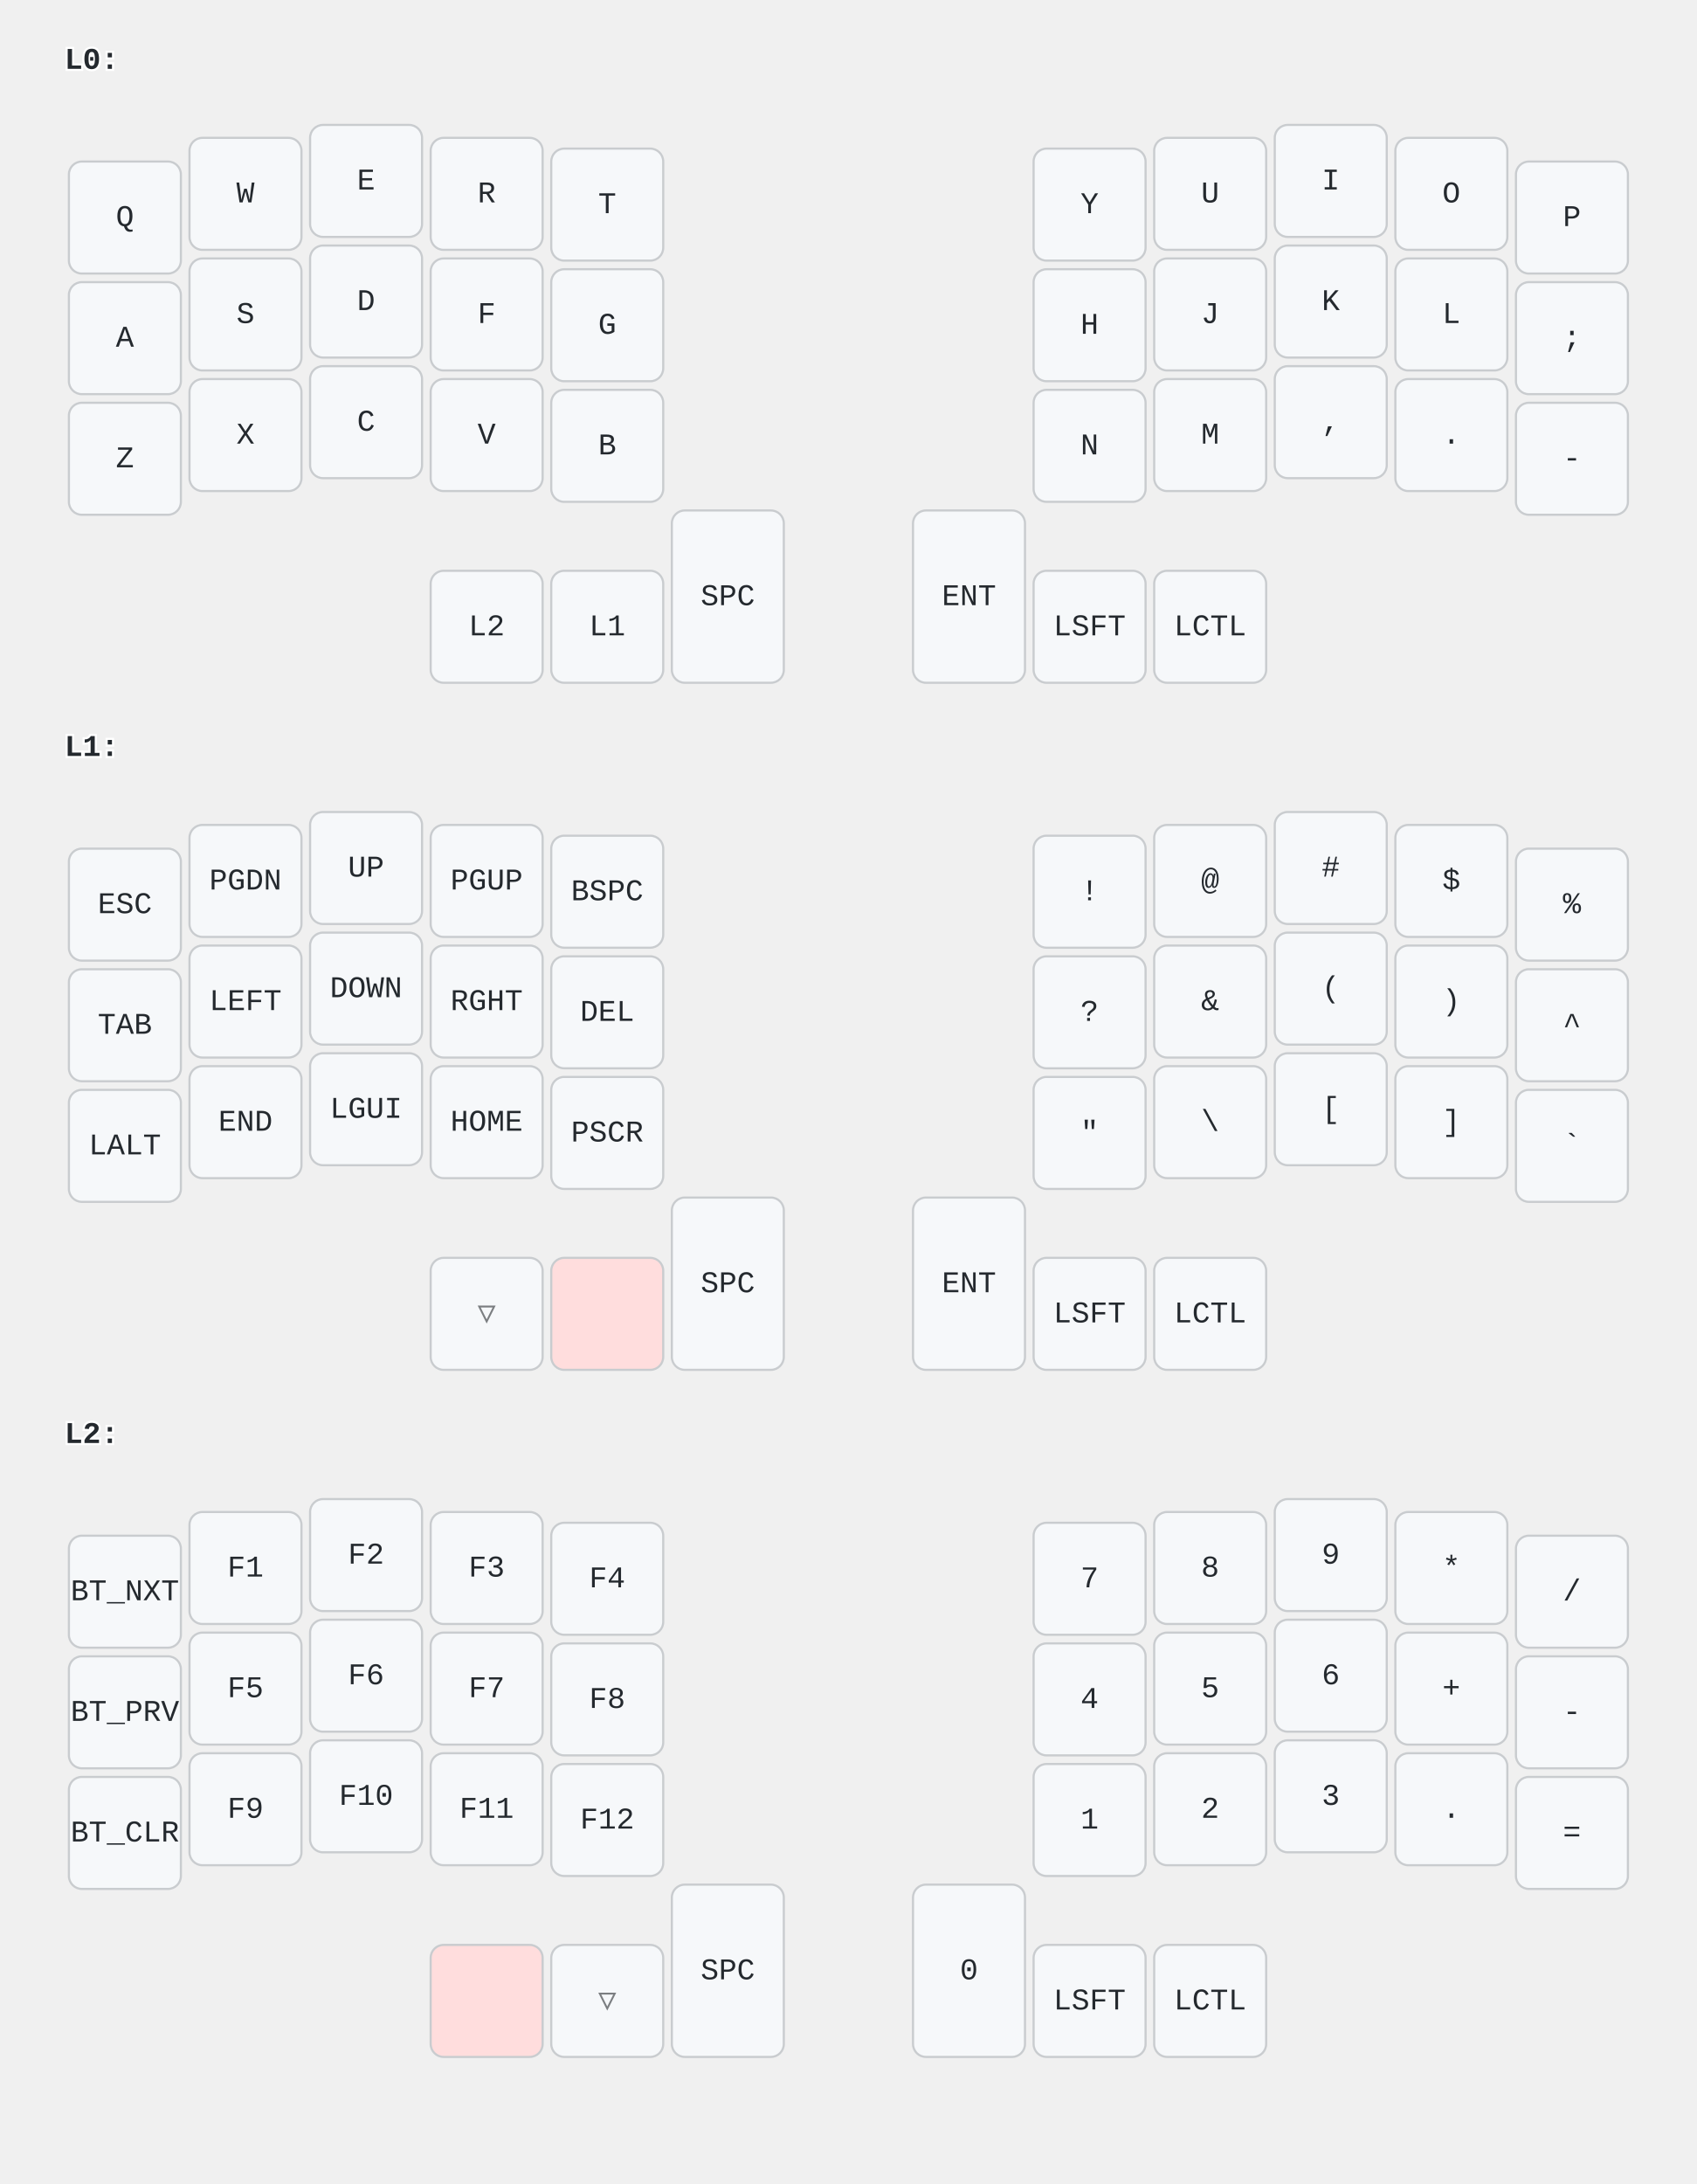
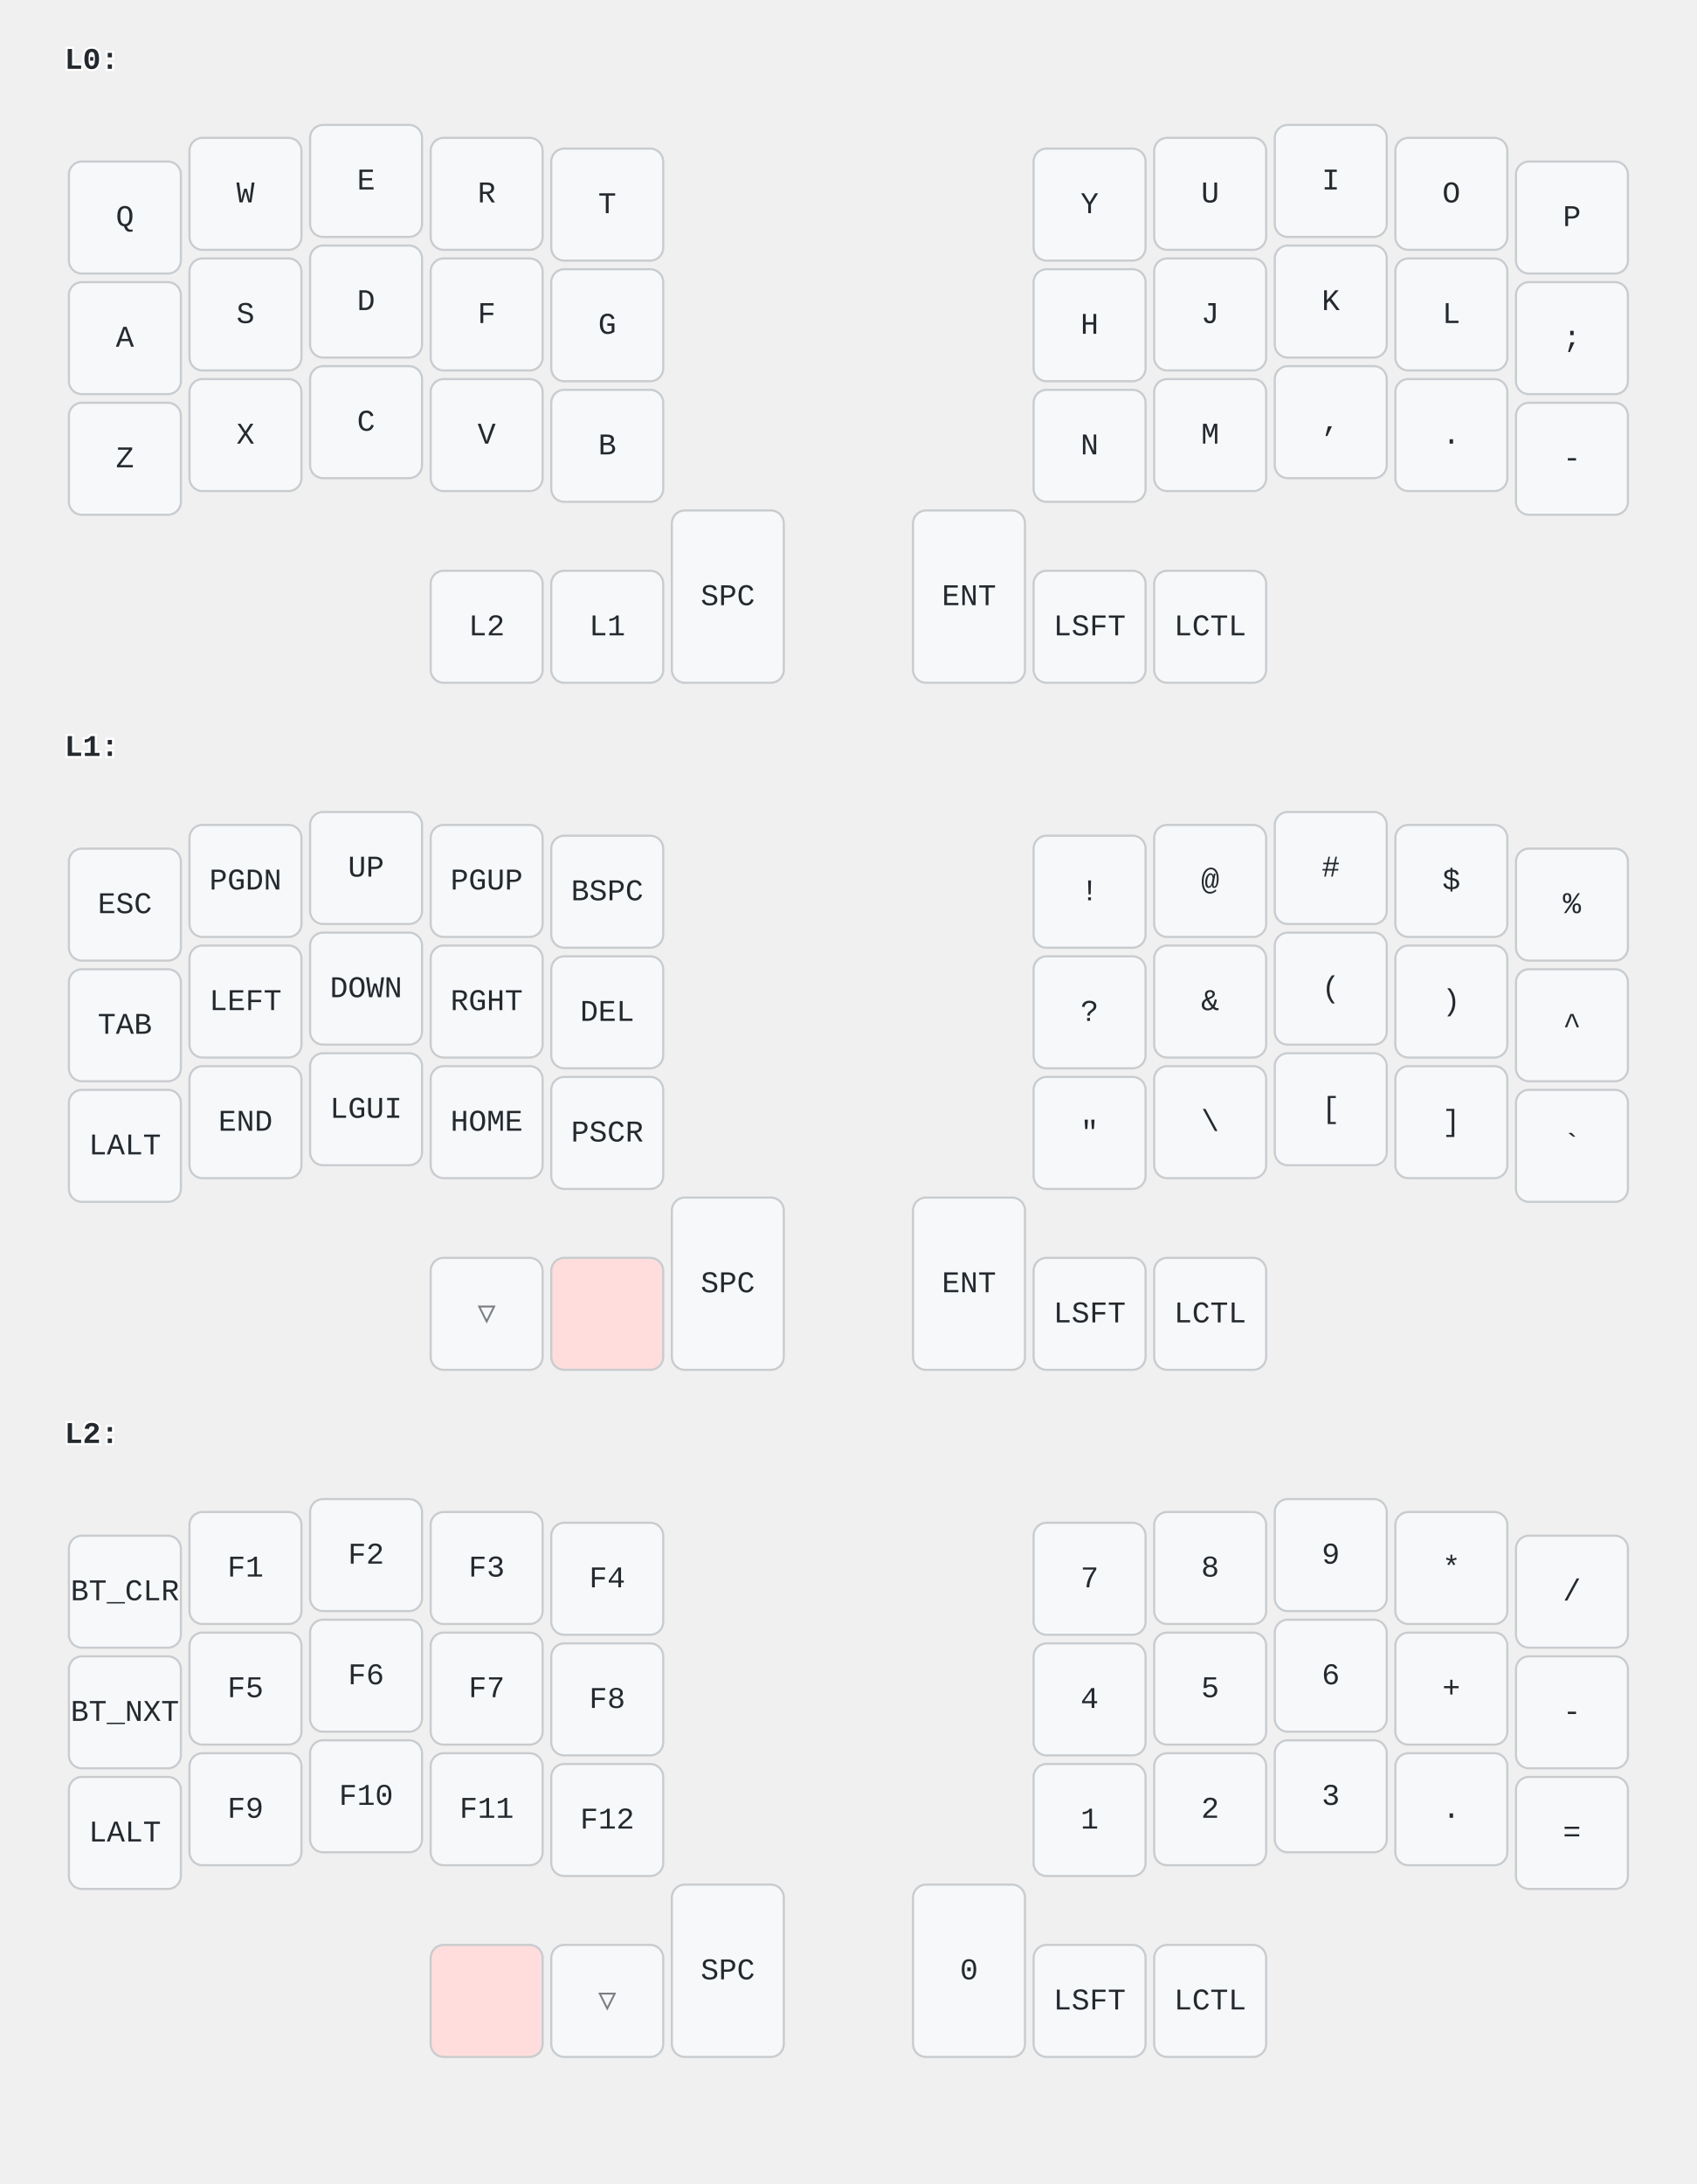
<svg xmlns="http://www.w3.org/2000/svg" width="788" height="1014" viewBox="0 0 788 1014" class="keymap">
  <style>/* inherit to force styles through use tags */
svg path {
    fill: inherit;
}

/* font and background color specifications */
svg.keymap {
    font-family: SFMono-Regular,Consolas,Liberation Mono,Menlo,monospace;
    font-size: 14px;
    font-kerning: normal;
    text-rendering: optimizeLegibility;
    fill: #24292e;
}

/* default key styling */
rect.key {
    fill: #f6f8fa;
}

rect.key, rect.combo {
    stroke: #c9cccf;
    stroke-width: 1;
}

/* default key side styling, only used is draw_key_sides is set */
rect.side {
    filter: brightness(90%);
}

/* color accent for combo boxes */
rect.combo, rect.combo-separate {
    fill: #cdf;
}

/* color accent for held keys */
rect.held, rect.combo.held {
    fill: #fdd;
}

/* color accent for ghost (optional) keys */
rect.ghost, rect.combo.ghost {
    stroke-dasharray: 4, 4;
    stroke-width: 2;
}

text {
    text-anchor: middle;
    dominant-baseline: middle;
}

/* styling for layer labels */
text.label {
    font-weight: bold;
    text-anchor: start;
    stroke: white;
    stroke-width: 2;
    paint-order: stroke;
}

/* styling for combo tap, and key hold/shifted label text */
text.combo, text.hold, text.shifted {
    font-size: 11px;
}

text.hold {
    text-anchor: middle;
    dominant-baseline: auto;
}

text.shifted {
    text-anchor: middle;
    dominant-baseline: hanging;
}

/* styling for hold/shifted label text in combo box */
text.combo.hold, text.combo.shifted {
    font-size: 8px;
}

/* lighter symbol for transparent keys */
text.trans {
    fill: #7b7e81;
}

/* styling for combo dendrons */
path.combo {
    stroke-width: 1;
    stroke: gray;
    fill: none;
}

/* Start Tabler Icons Cleanup */
/* cannot use height/width with glyphs */
.icon-tabler &gt; path {
    fill: inherit;
    stroke: inherit;
    stroke-width: 2;
}
/* hide tabler's default box */
.icon-tabler &gt; path[stroke="none"][fill="none"] {
    visibility: hidden;
}
/* End Tabler Icons Cleanup */
</style>
  <g transform="translate(30, 0)" class="layer-L0">
    <text x="0" y="28" class="label">L0:</text>
    <g transform="translate(0, 56)">
      <g transform="translate(28, 45)" class="key keypos-0">
        <rect rx="6" ry="6" x="-26" y="-26" width="52" height="52" class="key" />
        <text x="0" y="0" class="key tap">Q</text>
      </g>
      <g transform="translate(84, 34)" class="key keypos-1">
        <rect rx="6" ry="6" x="-26" y="-26" width="52" height="52" class="key" />
        <text x="0" y="0" class="key tap">W</text>
      </g>
      <g transform="translate(140, 28)" class="key keypos-2">
        <rect rx="6" ry="6" x="-26" y="-26" width="52" height="52" class="key" />
        <text x="0" y="0" class="key tap">E</text>
      </g>
      <g transform="translate(196, 34)" class="key keypos-3">
        <rect rx="6" ry="6" x="-26" y="-26" width="52" height="52" class="key" />
        <text x="0" y="0" class="key tap">R</text>
      </g>
      <g transform="translate(252, 39)" class="key keypos-4">
        <rect rx="6" ry="6" x="-26" y="-26" width="52" height="52" class="key" />
        <text x="0" y="0" class="key tap">T</text>
      </g>
      <g transform="translate(476, 39)" class="key keypos-5">
        <rect rx="6" ry="6" x="-26" y="-26" width="52" height="52" class="key" />
        <text x="0" y="0" class="key tap">Y</text>
      </g>
      <g transform="translate(532, 34)" class="key keypos-6">
        <rect rx="6" ry="6" x="-26" y="-26" width="52" height="52" class="key" />
        <text x="0" y="0" class="key tap">U</text>
      </g>
      <g transform="translate(588, 28)" class="key keypos-7">
        <rect rx="6" ry="6" x="-26" y="-26" width="52" height="52" class="key" />
        <text x="0" y="0" class="key tap">I</text>
      </g>
      <g transform="translate(644, 34)" class="key keypos-8">
        <rect rx="6" ry="6" x="-26" y="-26" width="52" height="52" class="key" />
        <text x="0" y="0" class="key tap">O</text>
      </g>
      <g transform="translate(700, 45)" class="key keypos-9">
        <rect rx="6" ry="6" x="-26" y="-26" width="52" height="52" class="key" />
        <text x="0" y="0" class="key tap">P</text>
      </g>
      <g transform="translate(28, 101)" class="key keypos-10">
        <rect rx="6" ry="6" x="-26" y="-26" width="52" height="52" class="key" />
        <text x="0" y="0" class="key tap">A</text>
      </g>
      <g transform="translate(84, 90)" class="key keypos-11">
        <rect rx="6" ry="6" x="-26" y="-26" width="52" height="52" class="key" />
        <text x="0" y="0" class="key tap">S</text>
      </g>
      <g transform="translate(140, 84)" class="key keypos-12">
        <rect rx="6" ry="6" x="-26" y="-26" width="52" height="52" class="key" />
        <text x="0" y="0" class="key tap">D</text>
      </g>
      <g transform="translate(196, 90)" class="key keypos-13">
        <rect rx="6" ry="6" x="-26" y="-26" width="52" height="52" class="key" />
        <text x="0" y="0" class="key tap">F</text>
      </g>
      <g transform="translate(252, 95)" class="key keypos-14">
        <rect rx="6" ry="6" x="-26" y="-26" width="52" height="52" class="key" />
        <text x="0" y="0" class="key tap">G</text>
      </g>
      <g transform="translate(476, 95)" class="key keypos-15">
        <rect rx="6" ry="6" x="-26" y="-26" width="52" height="52" class="key" />
        <text x="0" y="0" class="key tap">H</text>
      </g>
      <g transform="translate(532, 90)" class="key keypos-16">
        <rect rx="6" ry="6" x="-26" y="-26" width="52" height="52" class="key" />
        <text x="0" y="0" class="key tap">J</text>
      </g>
      <g transform="translate(588, 84)" class="key keypos-17">
        <rect rx="6" ry="6" x="-26" y="-26" width="52" height="52" class="key" />
        <text x="0" y="0" class="key tap">K</text>
      </g>
      <g transform="translate(644, 90)" class="key keypos-18">
        <rect rx="6" ry="6" x="-26" y="-26" width="52" height="52" class="key" />
        <text x="0" y="0" class="key tap">L</text>
      </g>
      <g transform="translate(700, 101)" class="key keypos-19">
        <rect rx="6" ry="6" x="-26" y="-26" width="52" height="52" class="key" />
        <text x="0" y="0" class="key tap">;</text>
      </g>
      <g transform="translate(28, 157)" class="key keypos-20">
        <rect rx="6" ry="6" x="-26" y="-26" width="52" height="52" class="key" />
        <text x="0" y="0" class="key tap">Z</text>
      </g>
      <g transform="translate(84, 146)" class="key keypos-21">
        <rect rx="6" ry="6" x="-26" y="-26" width="52" height="52" class="key" />
        <text x="0" y="0" class="key tap">X</text>
      </g>
      <g transform="translate(140, 140)" class="key keypos-22">
        <rect rx="6" ry="6" x="-26" y="-26" width="52" height="52" class="key" />
        <text x="0" y="0" class="key tap">C</text>
      </g>
      <g transform="translate(196, 146)" class="key keypos-23">
        <rect rx="6" ry="6" x="-26" y="-26" width="52" height="52" class="key" />
        <text x="0" y="0" class="key tap">V</text>
      </g>
      <g transform="translate(252, 151)" class="key keypos-24">
        <rect rx="6" ry="6" x="-26" y="-26" width="52" height="52" class="key" />
        <text x="0" y="0" class="key tap">B</text>
      </g>
      <g transform="translate(476, 151)" class="key keypos-25">
        <rect rx="6" ry="6" x="-26" y="-26" width="52" height="52" class="key" />
        <text x="0" y="0" class="key tap">N</text>
      </g>
      <g transform="translate(532, 146)" class="key keypos-26">
        <rect rx="6" ry="6" x="-26" y="-26" width="52" height="52" class="key" />
        <text x="0" y="0" class="key tap">M</text>
      </g>
      <g transform="translate(588, 140)" class="key keypos-27">
        <rect rx="6" ry="6" x="-26" y="-26" width="52" height="52" class="key" />
        <text x="0" y="0" class="key tap">,</text>
      </g>
      <g transform="translate(644, 146)" class="key keypos-28">
        <rect rx="6" ry="6" x="-26" y="-26" width="52" height="52" class="key" />
        <text x="0" y="0" class="key tap">.</text>
      </g>
      <g transform="translate(700, 157)" class="key keypos-29">
        <rect rx="6" ry="6" x="-26" y="-26" width="52" height="52" class="key" />
        <text x="0" y="0" class="key tap">-</text>
      </g>
      <g transform="translate(196, 235)" class="key keypos-30">
        <rect rx="6" ry="6" x="-26" y="-26" width="52" height="52" class="key" />
        <text x="0" y="0" class="key tap">L2</text>
      </g>
      <g transform="translate(252, 235)" class="key keypos-31">
        <rect rx="6" ry="6" x="-26" y="-26" width="52" height="52" class="key" />
        <text x="0" y="0" class="key tap">L1</text>
      </g>
      <g transform="translate(308, 221)" class="key keypos-32">
        <rect rx="6" ry="6" x="-26" y="-40" width="52" height="80" class="key" />
        <text x="0" y="0" class="key tap">SPC</text>
      </g>
      <g transform="translate(420, 221)" class="key keypos-33">
        <rect rx="6" ry="6" x="-26" y="-40" width="52" height="80" class="key" />
        <text x="0" y="0" class="key tap">ENT</text>
      </g>
      <g transform="translate(476, 235)" class="key keypos-34">
        <rect rx="6" ry="6" x="-26" y="-26" width="52" height="52" class="key" />
        <text x="0" y="0" class="key tap">LSFT</text>
      </g>
      <g transform="translate(532, 235)" class="key keypos-35">
        <rect rx="6" ry="6" x="-26" y="-26" width="52" height="52" class="key" />
        <text x="0" y="0" class="key tap">LCTL</text>
      </g>
    </g>
  </g>
  <g transform="translate(30, 319)" class="layer-L1">
    <text x="0" y="28" class="label">L1:</text>
    <g transform="translate(0, 56)">
      <g transform="translate(28, 45)" class="key keypos-0">
        <rect rx="6" ry="6" x="-26" y="-26" width="52" height="52" class="key" />
        <text x="0" y="0" class="key tap">ESC</text>
      </g>
      <g transform="translate(84, 34)" class="key keypos-1">
        <rect rx="6" ry="6" x="-26" y="-26" width="52" height="52" class="key" />
        <text x="0" y="0" class="key tap">PGDN</text>
      </g>
      <g transform="translate(140, 28)" class="key keypos-2">
        <rect rx="6" ry="6" x="-26" y="-26" width="52" height="52" class="key" />
        <text x="0" y="0" class="key tap">UP</text>
      </g>
      <g transform="translate(196, 34)" class="key keypos-3">
        <rect rx="6" ry="6" x="-26" y="-26" width="52" height="52" class="key" />
        <text x="0" y="0" class="key tap">PGUP</text>
      </g>
      <g transform="translate(252, 39)" class="key keypos-4">
        <rect rx="6" ry="6" x="-26" y="-26" width="52" height="52" class="key" />
        <text x="0" y="0" class="key tap">BSPC</text>
      </g>
      <g transform="translate(476, 39)" class="key keypos-5">
        <rect rx="6" ry="6" x="-26" y="-26" width="52" height="52" class="key" />
        <text x="0" y="0" class="key tap">!</text>
      </g>
      <g transform="translate(532, 34)" class="key keypos-6">
        <rect rx="6" ry="6" x="-26" y="-26" width="52" height="52" class="key" />
        <text x="0" y="0" class="key tap">@</text>
      </g>
      <g transform="translate(588, 28)" class="key keypos-7">
        <rect rx="6" ry="6" x="-26" y="-26" width="52" height="52" class="key" />
        <text x="0" y="0" class="key tap">#</text>
      </g>
      <g transform="translate(644, 34)" class="key keypos-8">
        <rect rx="6" ry="6" x="-26" y="-26" width="52" height="52" class="key" />
        <text x="0" y="0" class="key tap">$</text>
      </g>
      <g transform="translate(700, 45)" class="key keypos-9">
        <rect rx="6" ry="6" x="-26" y="-26" width="52" height="52" class="key" />
        <text x="0" y="0" class="key tap">%</text>
      </g>
      <g transform="translate(28, 101)" class="key keypos-10">
        <rect rx="6" ry="6" x="-26" y="-26" width="52" height="52" class="key" />
        <text x="0" y="0" class="key tap">TAB</text>
      </g>
      <g transform="translate(84, 90)" class="key keypos-11">
        <rect rx="6" ry="6" x="-26" y="-26" width="52" height="52" class="key" />
        <text x="0" y="0" class="key tap">LEFT</text>
      </g>
      <g transform="translate(140, 84)" class="key keypos-12">
        <rect rx="6" ry="6" x="-26" y="-26" width="52" height="52" class="key" />
        <text x="0" y="0" class="key tap">DOWN</text>
      </g>
      <g transform="translate(196, 90)" class="key keypos-13">
        <rect rx="6" ry="6" x="-26" y="-26" width="52" height="52" class="key" />
        <text x="0" y="0" class="key tap">RGHT</text>
      </g>
      <g transform="translate(252, 95)" class="key keypos-14">
        <rect rx="6" ry="6" x="-26" y="-26" width="52" height="52" class="key" />
        <text x="0" y="0" class="key tap">DEL</text>
      </g>
      <g transform="translate(476, 95)" class="key keypos-15">
        <rect rx="6" ry="6" x="-26" y="-26" width="52" height="52" class="key" />
        <text x="0" y="0" class="key tap">?</text>
      </g>
      <g transform="translate(532, 90)" class="key keypos-16">
        <rect rx="6" ry="6" x="-26" y="-26" width="52" height="52" class="key" />
        <text x="0" y="0" class="key tap">&amp;</text>
      </g>
      <g transform="translate(588, 84)" class="key keypos-17">
        <rect rx="6" ry="6" x="-26" y="-26" width="52" height="52" class="key" />
        <text x="0" y="0" class="key tap">(</text>
      </g>
      <g transform="translate(644, 90)" class="key keypos-18">
        <rect rx="6" ry="6" x="-26" y="-26" width="52" height="52" class="key" />
        <text x="0" y="0" class="key tap">)</text>
      </g>
      <g transform="translate(700, 101)" class="key keypos-19">
        <rect rx="6" ry="6" x="-26" y="-26" width="52" height="52" class="key" />
        <text x="0" y="0" class="key tap">^</text>
      </g>
      <g transform="translate(28, 157)" class="key keypos-20">
        <rect rx="6" ry="6" x="-26" y="-26" width="52" height="52" class="key" />
        <text x="0" y="0" class="key tap">LALT</text>
      </g>
      <g transform="translate(84, 146)" class="key keypos-21">
        <rect rx="6" ry="6" x="-26" y="-26" width="52" height="52" class="key" />
        <text x="0" y="0" class="key tap">END</text>
      </g>
      <g transform="translate(140, 140)" class="key keypos-22">
        <rect rx="6" ry="6" x="-26" y="-26" width="52" height="52" class="key" />
        <text x="0" y="0" class="key tap">LGUI</text>
      </g>
      <g transform="translate(196, 146)" class="key keypos-23">
        <rect rx="6" ry="6" x="-26" y="-26" width="52" height="52" class="key" />
        <text x="0" y="0" class="key tap">HOME</text>
      </g>
      <g transform="translate(252, 151)" class="key keypos-24">
        <rect rx="6" ry="6" x="-26" y="-26" width="52" height="52" class="key" />
        <text x="0" y="0" class="key tap">PSCR</text>
      </g>
      <g transform="translate(476, 151)" class="key keypos-25">
        <rect rx="6" ry="6" x="-26" y="-26" width="52" height="52" class="key" />
        <text x="0" y="0" class="key tap">"</text>
      </g>
      <g transform="translate(532, 146)" class="key keypos-26">
        <rect rx="6" ry="6" x="-26" y="-26" width="52" height="52" class="key" />
        <text x="0" y="0" class="key tap">\</text>
      </g>
      <g transform="translate(588, 140)" class="key keypos-27">
        <rect rx="6" ry="6" x="-26" y="-26" width="52" height="52" class="key" />
        <text x="0" y="0" class="key tap">[</text>
      </g>
      <g transform="translate(644, 146)" class="key keypos-28">
        <rect rx="6" ry="6" x="-26" y="-26" width="52" height="52" class="key" />
        <text x="0" y="0" class="key tap">]</text>
      </g>
      <g transform="translate(700, 157)" class="key keypos-29">
        <rect rx="6" ry="6" x="-26" y="-26" width="52" height="52" class="key" />
        <text x="0" y="0" class="key tap">`</text>
      </g>
      <g transform="translate(196, 235)" class="key trans keypos-30">
        <rect rx="6" ry="6" x="-26" y="-26" width="52" height="52" class="key trans" />
        <text x="0" y="0" class="key trans tap">▽</text>
      </g>
      <g transform="translate(252, 235)" class="key held keypos-31">
        <rect rx="6" ry="6" x="-26" y="-26" width="52" height="52" class="key held" />
      </g>
      <g transform="translate(308, 221)" class="key keypos-32">
        <rect rx="6" ry="6" x="-26" y="-40" width="52" height="80" class="key" />
        <text x="0" y="0" class="key tap">SPC</text>
      </g>
      <g transform="translate(420, 221)" class="key keypos-33">
        <rect rx="6" ry="6" x="-26" y="-40" width="52" height="80" class="key" />
        <text x="0" y="0" class="key tap">ENT</text>
      </g>
      <g transform="translate(476, 235)" class="key keypos-34">
        <rect rx="6" ry="6" x="-26" y="-26" width="52" height="52" class="key" />
        <text x="0" y="0" class="key tap">LSFT</text>
      </g>
      <g transform="translate(532, 235)" class="key keypos-35">
        <rect rx="6" ry="6" x="-26" y="-26" width="52" height="52" class="key" />
        <text x="0" y="0" class="key tap">LCTL</text>
      </g>
    </g>
  </g>
  <g transform="translate(30, 638)" class="layer-L2">
    <text x="0" y="28" class="label">L2:</text>
    <g transform="translate(0, 56)">
      <g transform="translate(28, 45)" class="key keypos-0">
        <rect rx="6" ry="6" x="-26" y="-26" width="52" height="52" class="key" />
+         <text x="0" y="0" class="key tap">BT_CLR</text>
+       </g>
+       <g transform="translate(84, 34)" class="key keypos-1">
+         <rect rx="6" ry="6" x="-26" y="-26" width="52" height="52" class="key" />
+         <text x="0" y="0" class="key tap">F1</text>
+       </g>
+       <g transform="translate(140, 28)" class="key keypos-2">
+         <rect rx="6" ry="6" x="-26" y="-26" width="52" height="52" class="key" />
+         <text x="0" y="0" class="key tap">F2</text>
+       </g>
+       <g transform="translate(196, 34)" class="key keypos-3">
+         <rect rx="6" ry="6" x="-26" y="-26" width="52" height="52" class="key" />
+         <text x="0" y="0" class="key tap">F3</text>
+       </g>
+       <g transform="translate(252, 39)" class="key keypos-4">
+         <rect rx="6" ry="6" x="-26" y="-26" width="52" height="52" class="key" />
+         <text x="0" y="0" class="key tap">F4</text>
+       </g>
+       <g transform="translate(476, 39)" class="key keypos-5">
+         <rect rx="6" ry="6" x="-26" y="-26" width="52" height="52" class="key" />
+         <text x="0" y="0" class="key tap">7</text>
+       </g>
+       <g transform="translate(532, 34)" class="key keypos-6">
+         <rect rx="6" ry="6" x="-26" y="-26" width="52" height="52" class="key" />
+         <text x="0" y="0" class="key tap">8</text>
+       </g>
+       <g transform="translate(588, 28)" class="key keypos-7">
+         <rect rx="6" ry="6" x="-26" y="-26" width="52" height="52" class="key" />
+         <text x="0" y="0" class="key tap">9</text>
+       </g>
+       <g transform="translate(644, 34)" class="key keypos-8">
+         <rect rx="6" ry="6" x="-26" y="-26" width="52" height="52" class="key" />
+         <text x="0" y="0" class="key tap">*</text>
+       </g>
+       <g transform="translate(700, 45)" class="key keypos-9">
+         <rect rx="6" ry="6" x="-26" y="-26" width="52" height="52" class="key" />
+         <text x="0" y="0" class="key tap">/</text>
+       </g>
+       <g transform="translate(28, 101)" class="key keypos-10">
+         <rect rx="6" ry="6" x="-26" y="-26" width="52" height="52" class="key" />
        <text x="0" y="0" class="key tap">BT_NXT</text>
      </g>
-       <g transform="translate(84, 34)" class="key keypos-1">
-         <rect rx="6" ry="6" x="-26" y="-26" width="52" height="52" class="key" />
-         <text x="0" y="0" class="key tap">F1</text>
-       </g>
-       <g transform="translate(140, 28)" class="key keypos-2">
-         <rect rx="6" ry="6" x="-26" y="-26" width="52" height="52" class="key" />
-         <text x="0" y="0" class="key tap">F2</text>
-       </g>
-       <g transform="translate(196, 34)" class="key keypos-3">
-         <rect rx="6" ry="6" x="-26" y="-26" width="52" height="52" class="key" />
-         <text x="0" y="0" class="key tap">F3</text>
-       </g>
-       <g transform="translate(252, 39)" class="key keypos-4">
-         <rect rx="6" ry="6" x="-26" y="-26" width="52" height="52" class="key" />
-         <text x="0" y="0" class="key tap">F4</text>
-       </g>
-       <g transform="translate(476, 39)" class="key keypos-5">
-         <rect rx="6" ry="6" x="-26" y="-26" width="52" height="52" class="key" />
-         <text x="0" y="0" class="key tap">7</text>
-       </g>
-       <g transform="translate(532, 34)" class="key keypos-6">
-         <rect rx="6" ry="6" x="-26" y="-26" width="52" height="52" class="key" />
-         <text x="0" y="0" class="key tap">8</text>
-       </g>
-       <g transform="translate(588, 28)" class="key keypos-7">
-         <rect rx="6" ry="6" x="-26" y="-26" width="52" height="52" class="key" />
-         <text x="0" y="0" class="key tap">9</text>
-       </g>
-       <g transform="translate(644, 34)" class="key keypos-8">
-         <rect rx="6" ry="6" x="-26" y="-26" width="52" height="52" class="key" />
-         <text x="0" y="0" class="key tap">*</text>
-       </g>
-       <g transform="translate(700, 45)" class="key keypos-9">
-         <rect rx="6" ry="6" x="-26" y="-26" width="52" height="52" class="key" />
-         <text x="0" y="0" class="key tap">/</text>
-       </g>
-       <g transform="translate(28, 101)" class="key keypos-10">
-         <rect rx="6" ry="6" x="-26" y="-26" width="52" height="52" class="key" />
-         <text x="0" y="0" class="key tap">BT_PRV</text>
-       </g>
      <g transform="translate(84, 90)" class="key keypos-11">
        <rect rx="6" ry="6" x="-26" y="-26" width="52" height="52" class="key" />
        <text x="0" y="0" class="key tap">F5</text>
      </g>
      <g transform="translate(140, 84)" class="key keypos-12">
        <rect rx="6" ry="6" x="-26" y="-26" width="52" height="52" class="key" />
        <text x="0" y="0" class="key tap">F6</text>
      </g>
      <g transform="translate(196, 90)" class="key keypos-13">
        <rect rx="6" ry="6" x="-26" y="-26" width="52" height="52" class="key" />
        <text x="0" y="0" class="key tap">F7</text>
      </g>
      <g transform="translate(252, 95)" class="key keypos-14">
        <rect rx="6" ry="6" x="-26" y="-26" width="52" height="52" class="key" />
        <text x="0" y="0" class="key tap">F8</text>
      </g>
      <g transform="translate(476, 95)" class="key keypos-15">
        <rect rx="6" ry="6" x="-26" y="-26" width="52" height="52" class="key" />
        <text x="0" y="0" class="key tap">4</text>
      </g>
      <g transform="translate(532, 90)" class="key keypos-16">
        <rect rx="6" ry="6" x="-26" y="-26" width="52" height="52" class="key" />
        <text x="0" y="0" class="key tap">5</text>
      </g>
      <g transform="translate(588, 84)" class="key keypos-17">
        <rect rx="6" ry="6" x="-26" y="-26" width="52" height="52" class="key" />
        <text x="0" y="0" class="key tap">6</text>
      </g>
      <g transform="translate(644, 90)" class="key keypos-18">
        <rect rx="6" ry="6" x="-26" y="-26" width="52" height="52" class="key" />
        <text x="0" y="0" class="key tap">+</text>
      </g>
      <g transform="translate(700, 101)" class="key keypos-19">
        <rect rx="6" ry="6" x="-26" y="-26" width="52" height="52" class="key" />
        <text x="0" y="0" class="key tap">-</text>
      </g>
      <g transform="translate(28, 157)" class="key keypos-20">
        <rect rx="6" ry="6" x="-26" y="-26" width="52" height="52" class="key" />
-         <text x="0" y="0" class="key tap">BT_CLR</text>
+         <text x="0" y="0" class="key tap">LALT</text>
      </g>
      <g transform="translate(84, 146)" class="key keypos-21">
        <rect rx="6" ry="6" x="-26" y="-26" width="52" height="52" class="key" />
        <text x="0" y="0" class="key tap">F9</text>
      </g>
      <g transform="translate(140, 140)" class="key keypos-22">
        <rect rx="6" ry="6" x="-26" y="-26" width="52" height="52" class="key" />
        <text x="0" y="0" class="key tap">F10</text>
      </g>
      <g transform="translate(196, 146)" class="key keypos-23">
        <rect rx="6" ry="6" x="-26" y="-26" width="52" height="52" class="key" />
        <text x="0" y="0" class="key tap">F11</text>
      </g>
      <g transform="translate(252, 151)" class="key keypos-24">
        <rect rx="6" ry="6" x="-26" y="-26" width="52" height="52" class="key" />
        <text x="0" y="0" class="key tap">F12</text>
      </g>
      <g transform="translate(476, 151)" class="key keypos-25">
        <rect rx="6" ry="6" x="-26" y="-26" width="52" height="52" class="key" />
        <text x="0" y="0" class="key tap">1</text>
      </g>
      <g transform="translate(532, 146)" class="key keypos-26">
        <rect rx="6" ry="6" x="-26" y="-26" width="52" height="52" class="key" />
        <text x="0" y="0" class="key tap">2</text>
      </g>
      <g transform="translate(588, 140)" class="key keypos-27">
        <rect rx="6" ry="6" x="-26" y="-26" width="52" height="52" class="key" />
        <text x="0" y="0" class="key tap">3</text>
      </g>
      <g transform="translate(644, 146)" class="key keypos-28">
        <rect rx="6" ry="6" x="-26" y="-26" width="52" height="52" class="key" />
        <text x="0" y="0" class="key tap">.</text>
      </g>
      <g transform="translate(700, 157)" class="key keypos-29">
        <rect rx="6" ry="6" x="-26" y="-26" width="52" height="52" class="key" />
        <text x="0" y="0" class="key tap">=</text>
      </g>
      <g transform="translate(196, 235)" class="key held keypos-30">
        <rect rx="6" ry="6" x="-26" y="-26" width="52" height="52" class="key held" />
      </g>
      <g transform="translate(252, 235)" class="key trans keypos-31">
        <rect rx="6" ry="6" x="-26" y="-26" width="52" height="52" class="key trans" />
        <text x="0" y="0" class="key trans tap">▽</text>
      </g>
      <g transform="translate(308, 221)" class="key keypos-32">
        <rect rx="6" ry="6" x="-26" y="-40" width="52" height="80" class="key" />
        <text x="0" y="0" class="key tap">SPC</text>
      </g>
      <g transform="translate(420, 221)" class="key keypos-33">
        <rect rx="6" ry="6" x="-26" y="-40" width="52" height="80" class="key" />
        <text x="0" y="0" class="key tap">0</text>
      </g>
      <g transform="translate(476, 235)" class="key keypos-34">
        <rect rx="6" ry="6" x="-26" y="-26" width="52" height="52" class="key" />
        <text x="0" y="0" class="key tap">LSFT</text>
      </g>
      <g transform="translate(532, 235)" class="key keypos-35">
        <rect rx="6" ry="6" x="-26" y="-26" width="52" height="52" class="key" />
        <text x="0" y="0" class="key tap">LCTL</text>
      </g>
    </g>
  </g>
</svg>
